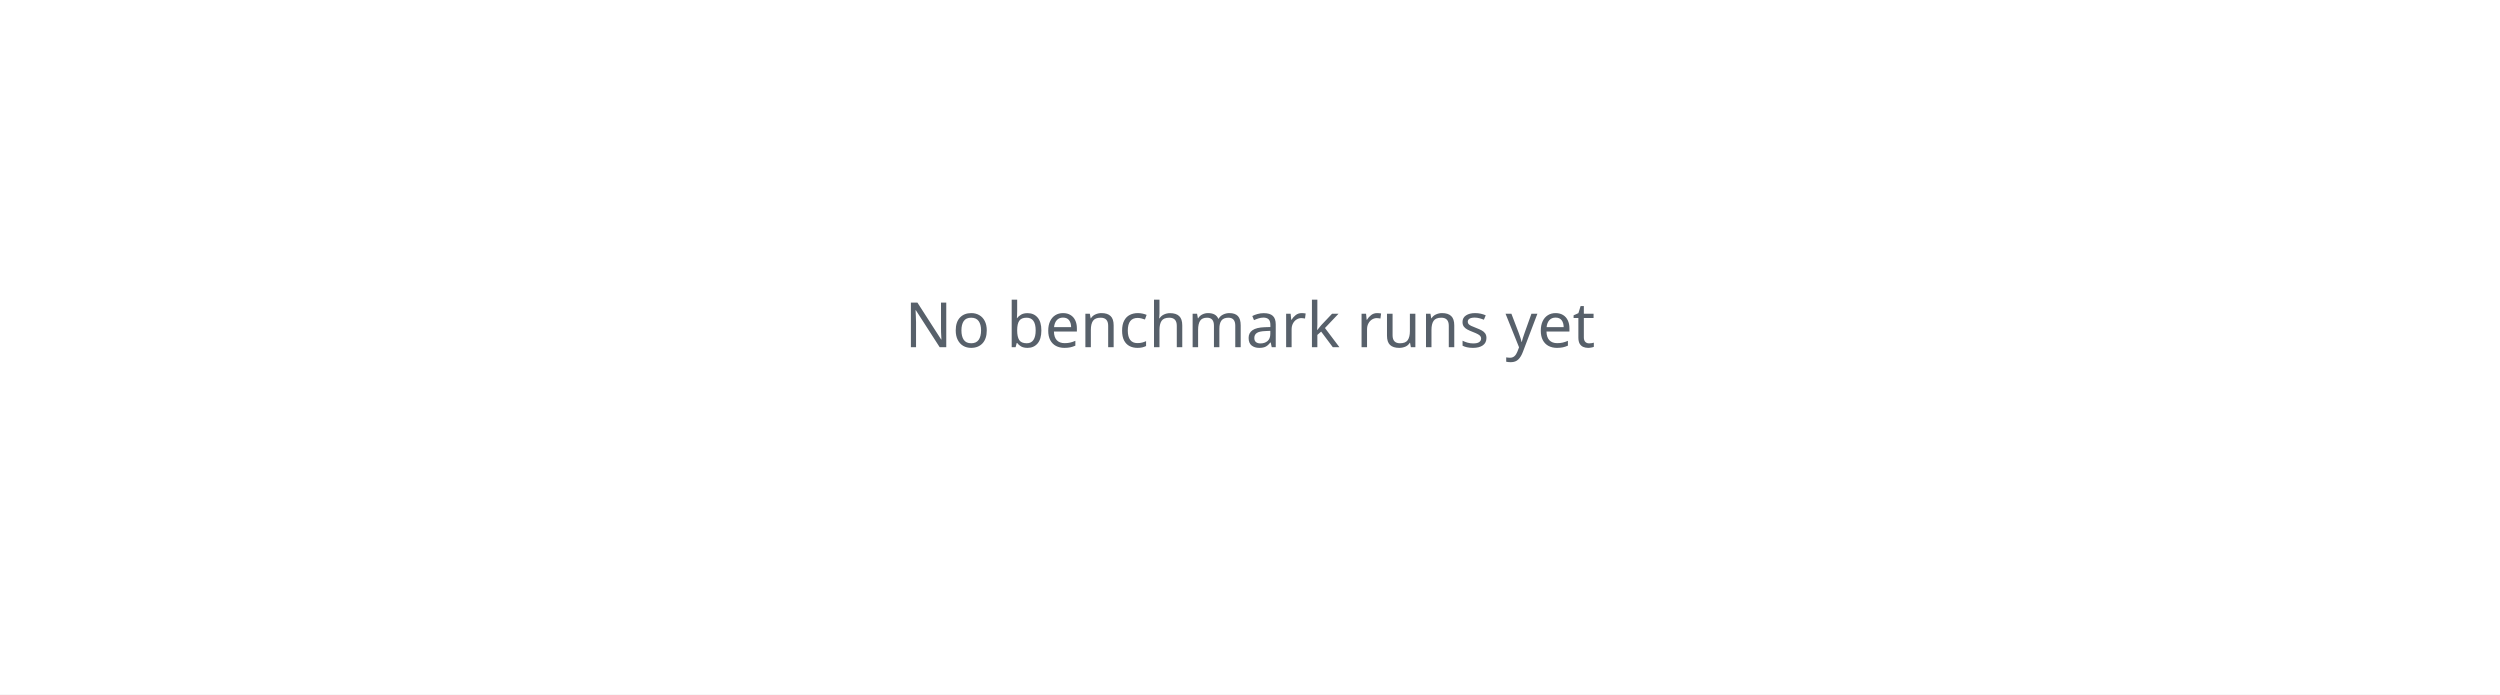
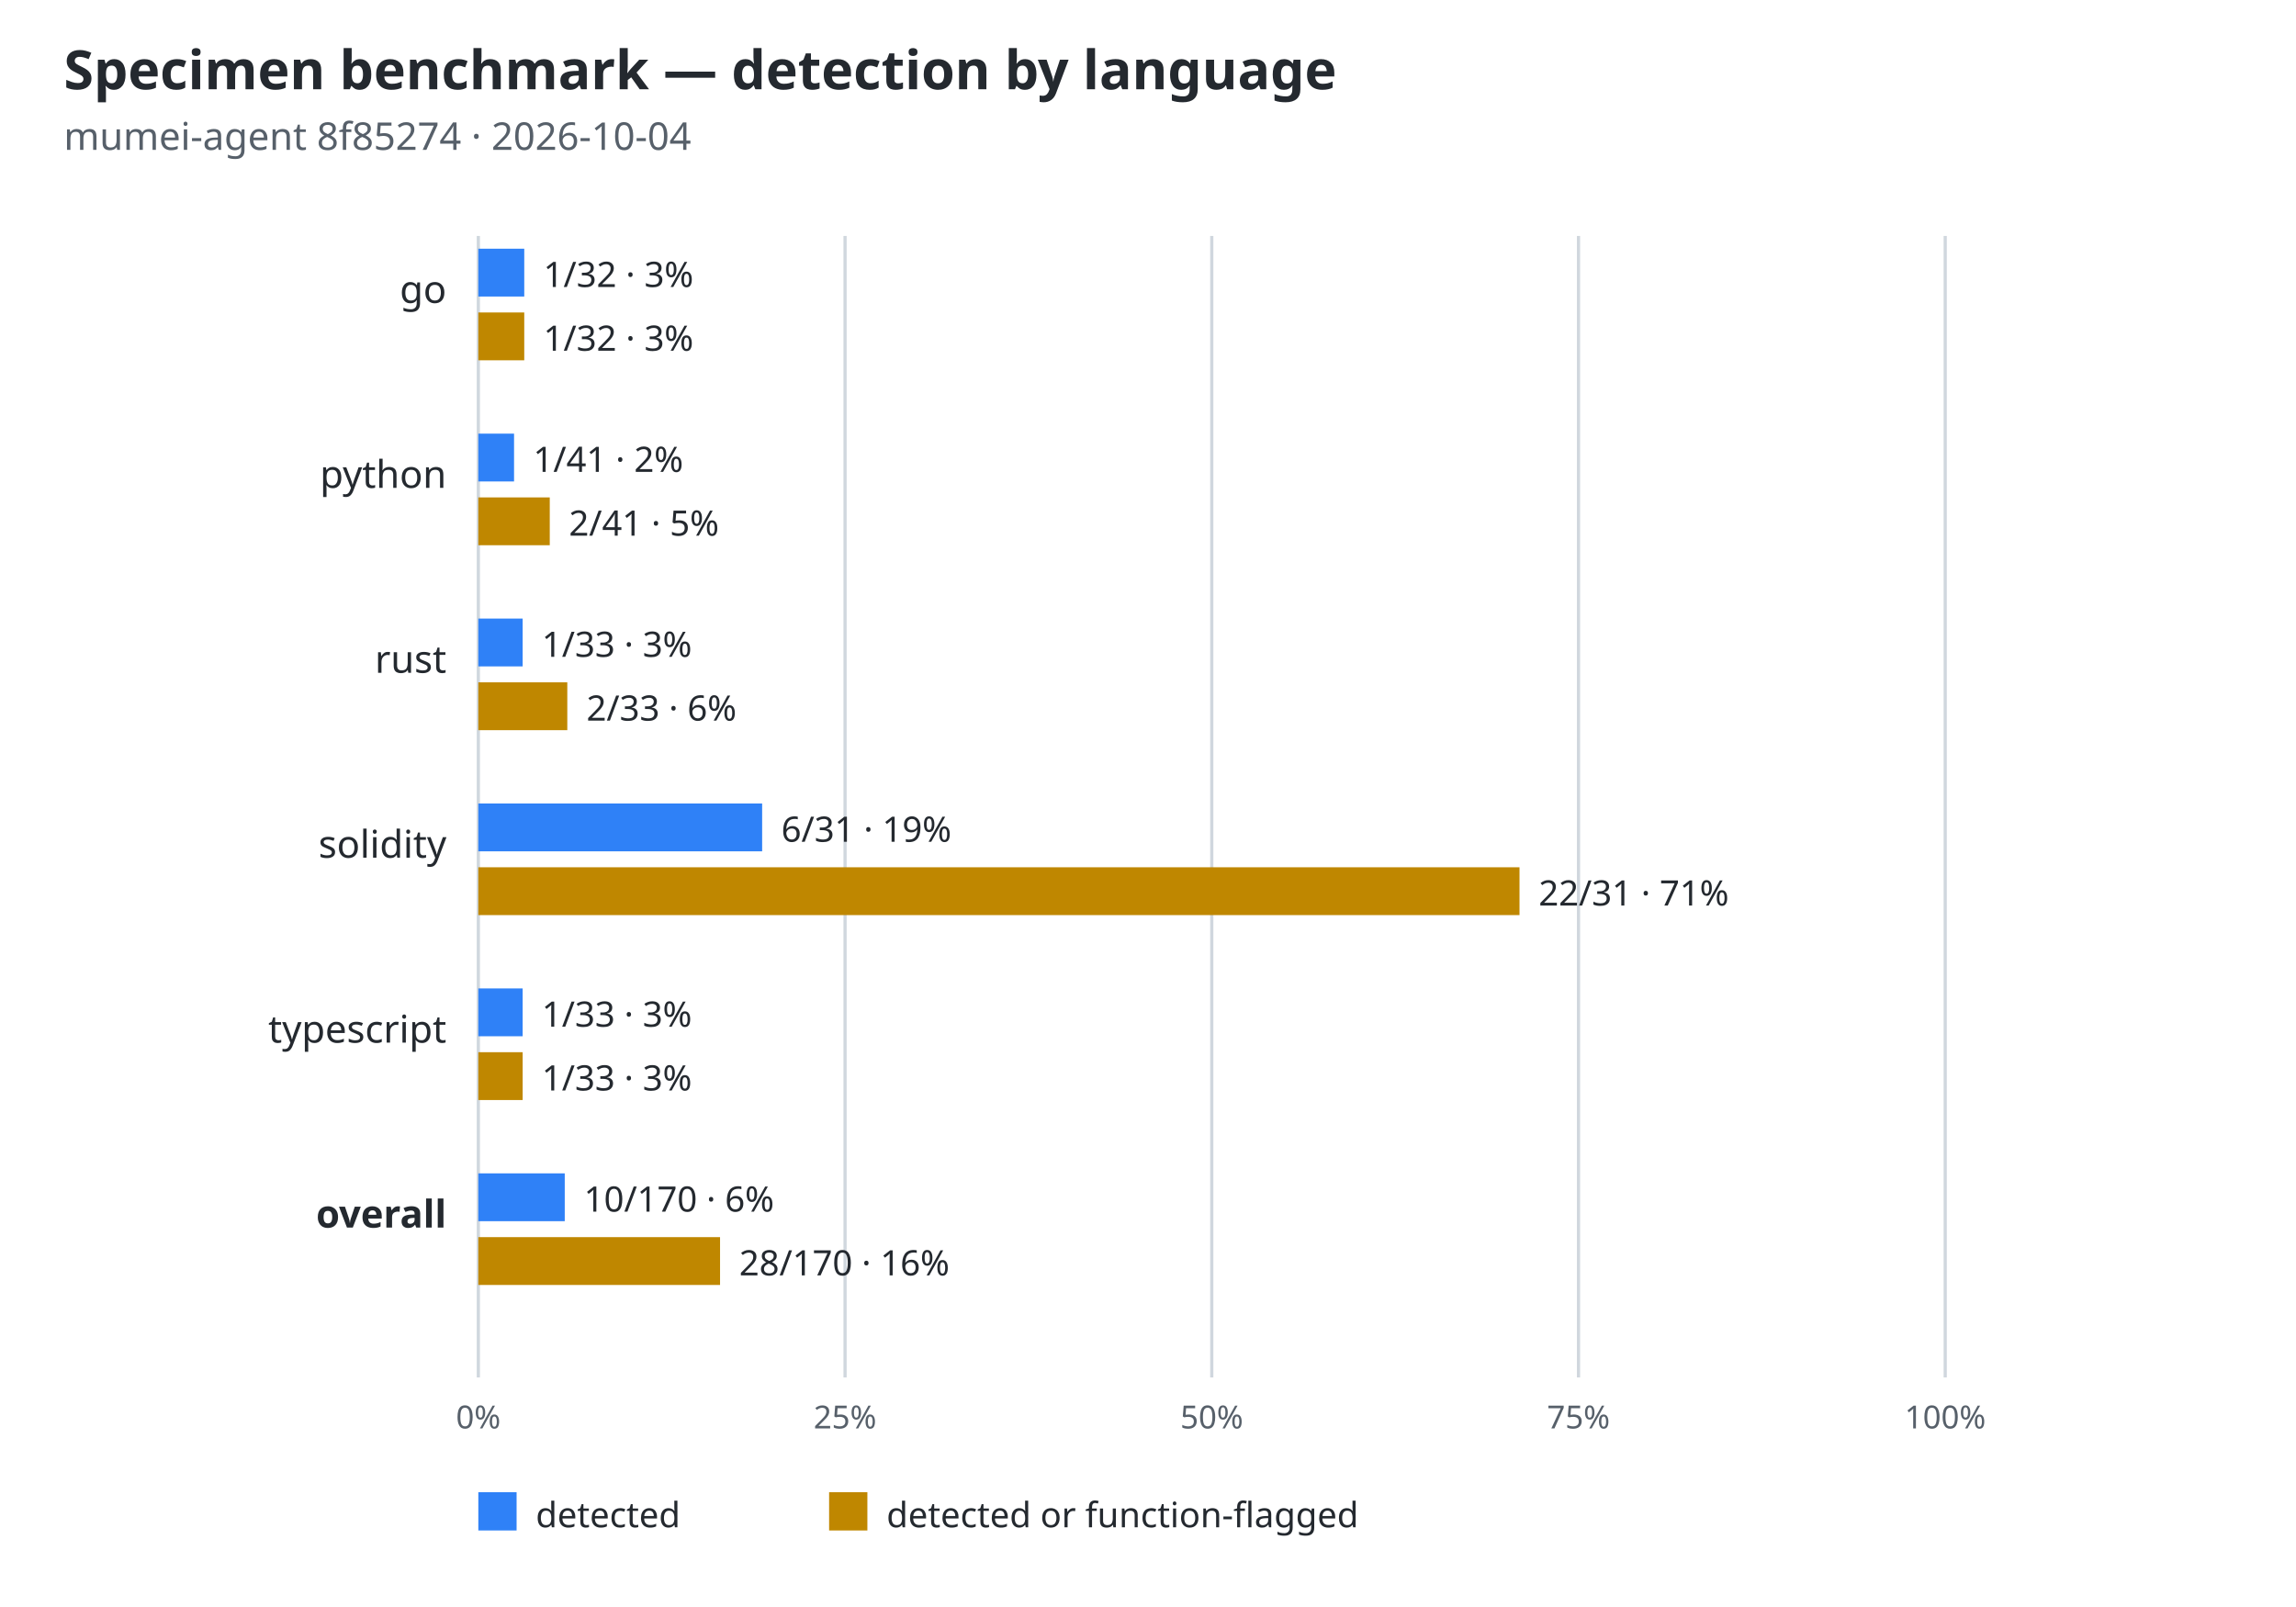
- <svg xmlns="http://www.w3.org/2000/svg" viewBox="0 0 720 200" font-family="sans-serif">
-   <rect width="720" height="200" fill="white" />
-   <text x="360" y="100" font-size="18" fill="#57606a" text-anchor="middle">No benchmark runs yet</text>
+ <svg xmlns="http://www.w3.org/2000/svg" viewBox="0 0 720 504" font-family="sans-serif">
+   <rect width="720" height="504" fill="white" />
+   <text x="20" y="28" font-size="17" font-weight="bold" fill="#24292f">Specimen benchmark — detection by language</text>
+   <text x="20" y="47" font-size="12" fill="#57606a">mumei-agent 8f85274 · 2026-10-04</text>
+   <line x1="150.0" y1="74" x2="150.0" y2="432" stroke="#d0d7de" stroke-width="1" />
+   <text x="150.0" y="448" font-size="10" fill="#57606a" text-anchor="middle">0%</text>
+   <line x1="265.0" y1="74" x2="265.0" y2="432" stroke="#d0d7de" stroke-width="1" />
+   <text x="265.0" y="448" font-size="10" fill="#57606a" text-anchor="middle">25%</text>
+   <line x1="380.0" y1="74" x2="380.0" y2="432" stroke="#d0d7de" stroke-width="1" />
+   <text x="380.0" y="448" font-size="10" fill="#57606a" text-anchor="middle">50%</text>
+   <line x1="495.0" y1="74" x2="495.0" y2="432" stroke="#d0d7de" stroke-width="1" />
+   <text x="495.0" y="448" font-size="10" fill="#57606a" text-anchor="middle">75%</text>
+   <line x1="610.0" y1="74" x2="610.0" y2="432" stroke="#d0d7de" stroke-width="1" />
+   <text x="610.0" y="448" font-size="10" fill="#57606a" text-anchor="middle">100%</text>
+   <text x="140" y="95" font-size="12" font-weight="normal" fill="#24292f" text-anchor="end">go</text>
+   <rect x="150" y="78" width="14.4" height="15" fill="#2f81f7" />
+   <text x="170.4" y="90" font-size="11" fill="#24292f">1/32 · 3%</text>
+   <rect x="150" y="98" width="14.4" height="15" fill="#bf8700" />
+   <text x="170.4" y="110" font-size="11" fill="#24292f">1/32 · 3%</text>
+   <text x="140" y="153" font-size="12" font-weight="normal" fill="#24292f" text-anchor="end">python</text>
+   <rect x="150" y="136" width="11.2" height="15" fill="#2f81f7" />
+   <text x="167.2" y="148" font-size="11" fill="#24292f">1/41 · 2%</text>
+   <rect x="150" y="156" width="22.4" height="15" fill="#bf8700" />
+   <text x="178.4" y="168" font-size="11" fill="#24292f">2/41 · 5%</text>
+   <text x="140" y="211" font-size="12" font-weight="normal" fill="#24292f" text-anchor="end">rust</text>
+   <rect x="150" y="194" width="13.9" height="15" fill="#2f81f7" />
+   <text x="169.9" y="206" font-size="11" fill="#24292f">1/33 · 3%</text>
+   <rect x="150" y="214" width="27.9" height="15" fill="#bf8700" />
+   <text x="183.9" y="226" font-size="11" fill="#24292f">2/33 · 6%</text>
+   <text x="140" y="269" font-size="12" font-weight="normal" fill="#24292f" text-anchor="end">solidity</text>
+   <rect x="150" y="252" width="89.0" height="15" fill="#2f81f7" />
+   <text x="245.0" y="264" font-size="11" fill="#24292f">6/31 · 19%</text>
+   <rect x="150" y="272" width="326.5" height="15" fill="#bf8700" />
+   <text x="482.5" y="284" font-size="11" fill="#24292f">22/31 · 71%</text>
+   <text x="140" y="327" font-size="12" font-weight="normal" fill="#24292f" text-anchor="end">typescript</text>
+   <rect x="150" y="310" width="13.9" height="15" fill="#2f81f7" />
+   <text x="169.9" y="322" font-size="11" fill="#24292f">1/33 · 3%</text>
+   <rect x="150" y="330" width="13.9" height="15" fill="#bf8700" />
+   <text x="169.9" y="342" font-size="11" fill="#24292f">1/33 · 3%</text>
+   <text x="140" y="385" font-size="12" font-weight="bold" fill="#24292f" text-anchor="end">overall</text>
+   <rect x="150" y="368" width="27.1" height="15" fill="#2f81f7" />
+   <text x="183.1" y="380" font-size="11" fill="#24292f">10/170 · 6%</text>
+   <rect x="150" y="388" width="75.8" height="15" fill="#bf8700" />
+   <text x="231.8" y="400" font-size="11" fill="#24292f">28/170 · 16%</text>
+   <rect x="150" y="468" width="12" height="12" fill="#2f81f7" />
+   <text x="168" y="479" font-size="11" fill="#24292f">detected</text>
+   <rect x="260" y="468" width="12" height="12" fill="#bf8700" />
+   <text x="278" y="479" font-size="11" fill="#24292f">detected or function-flagged</text>
</svg>
